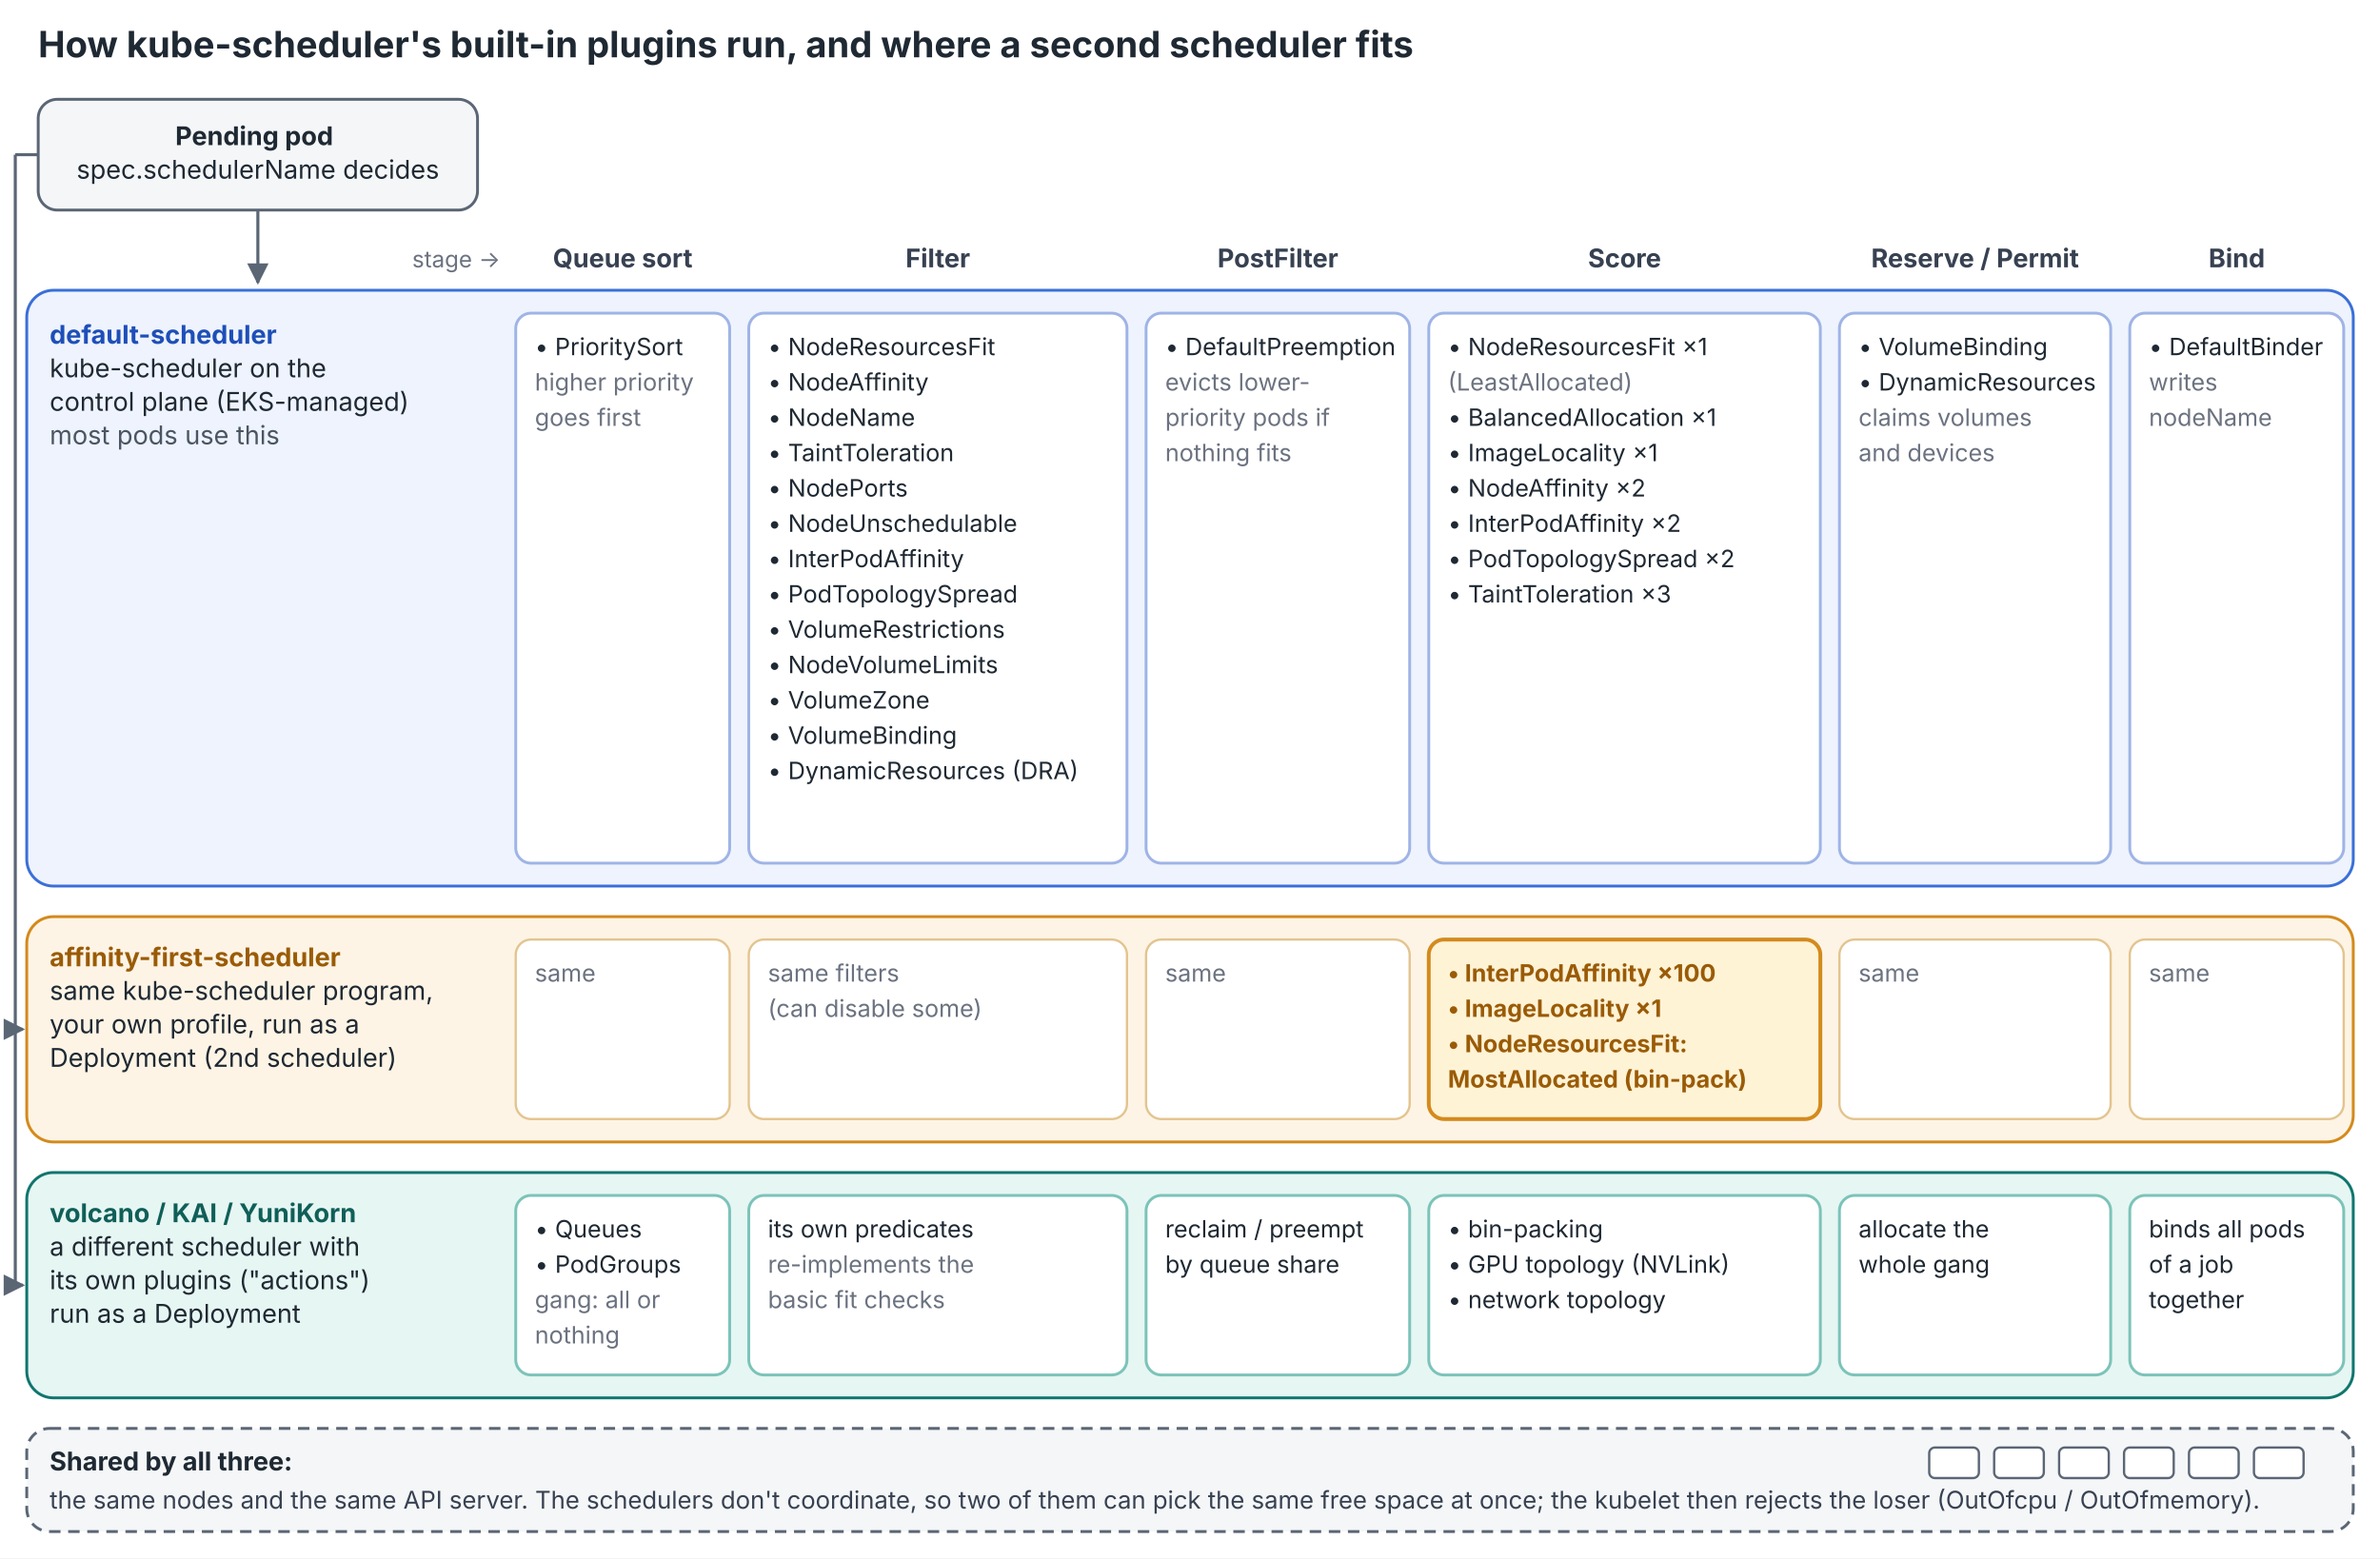
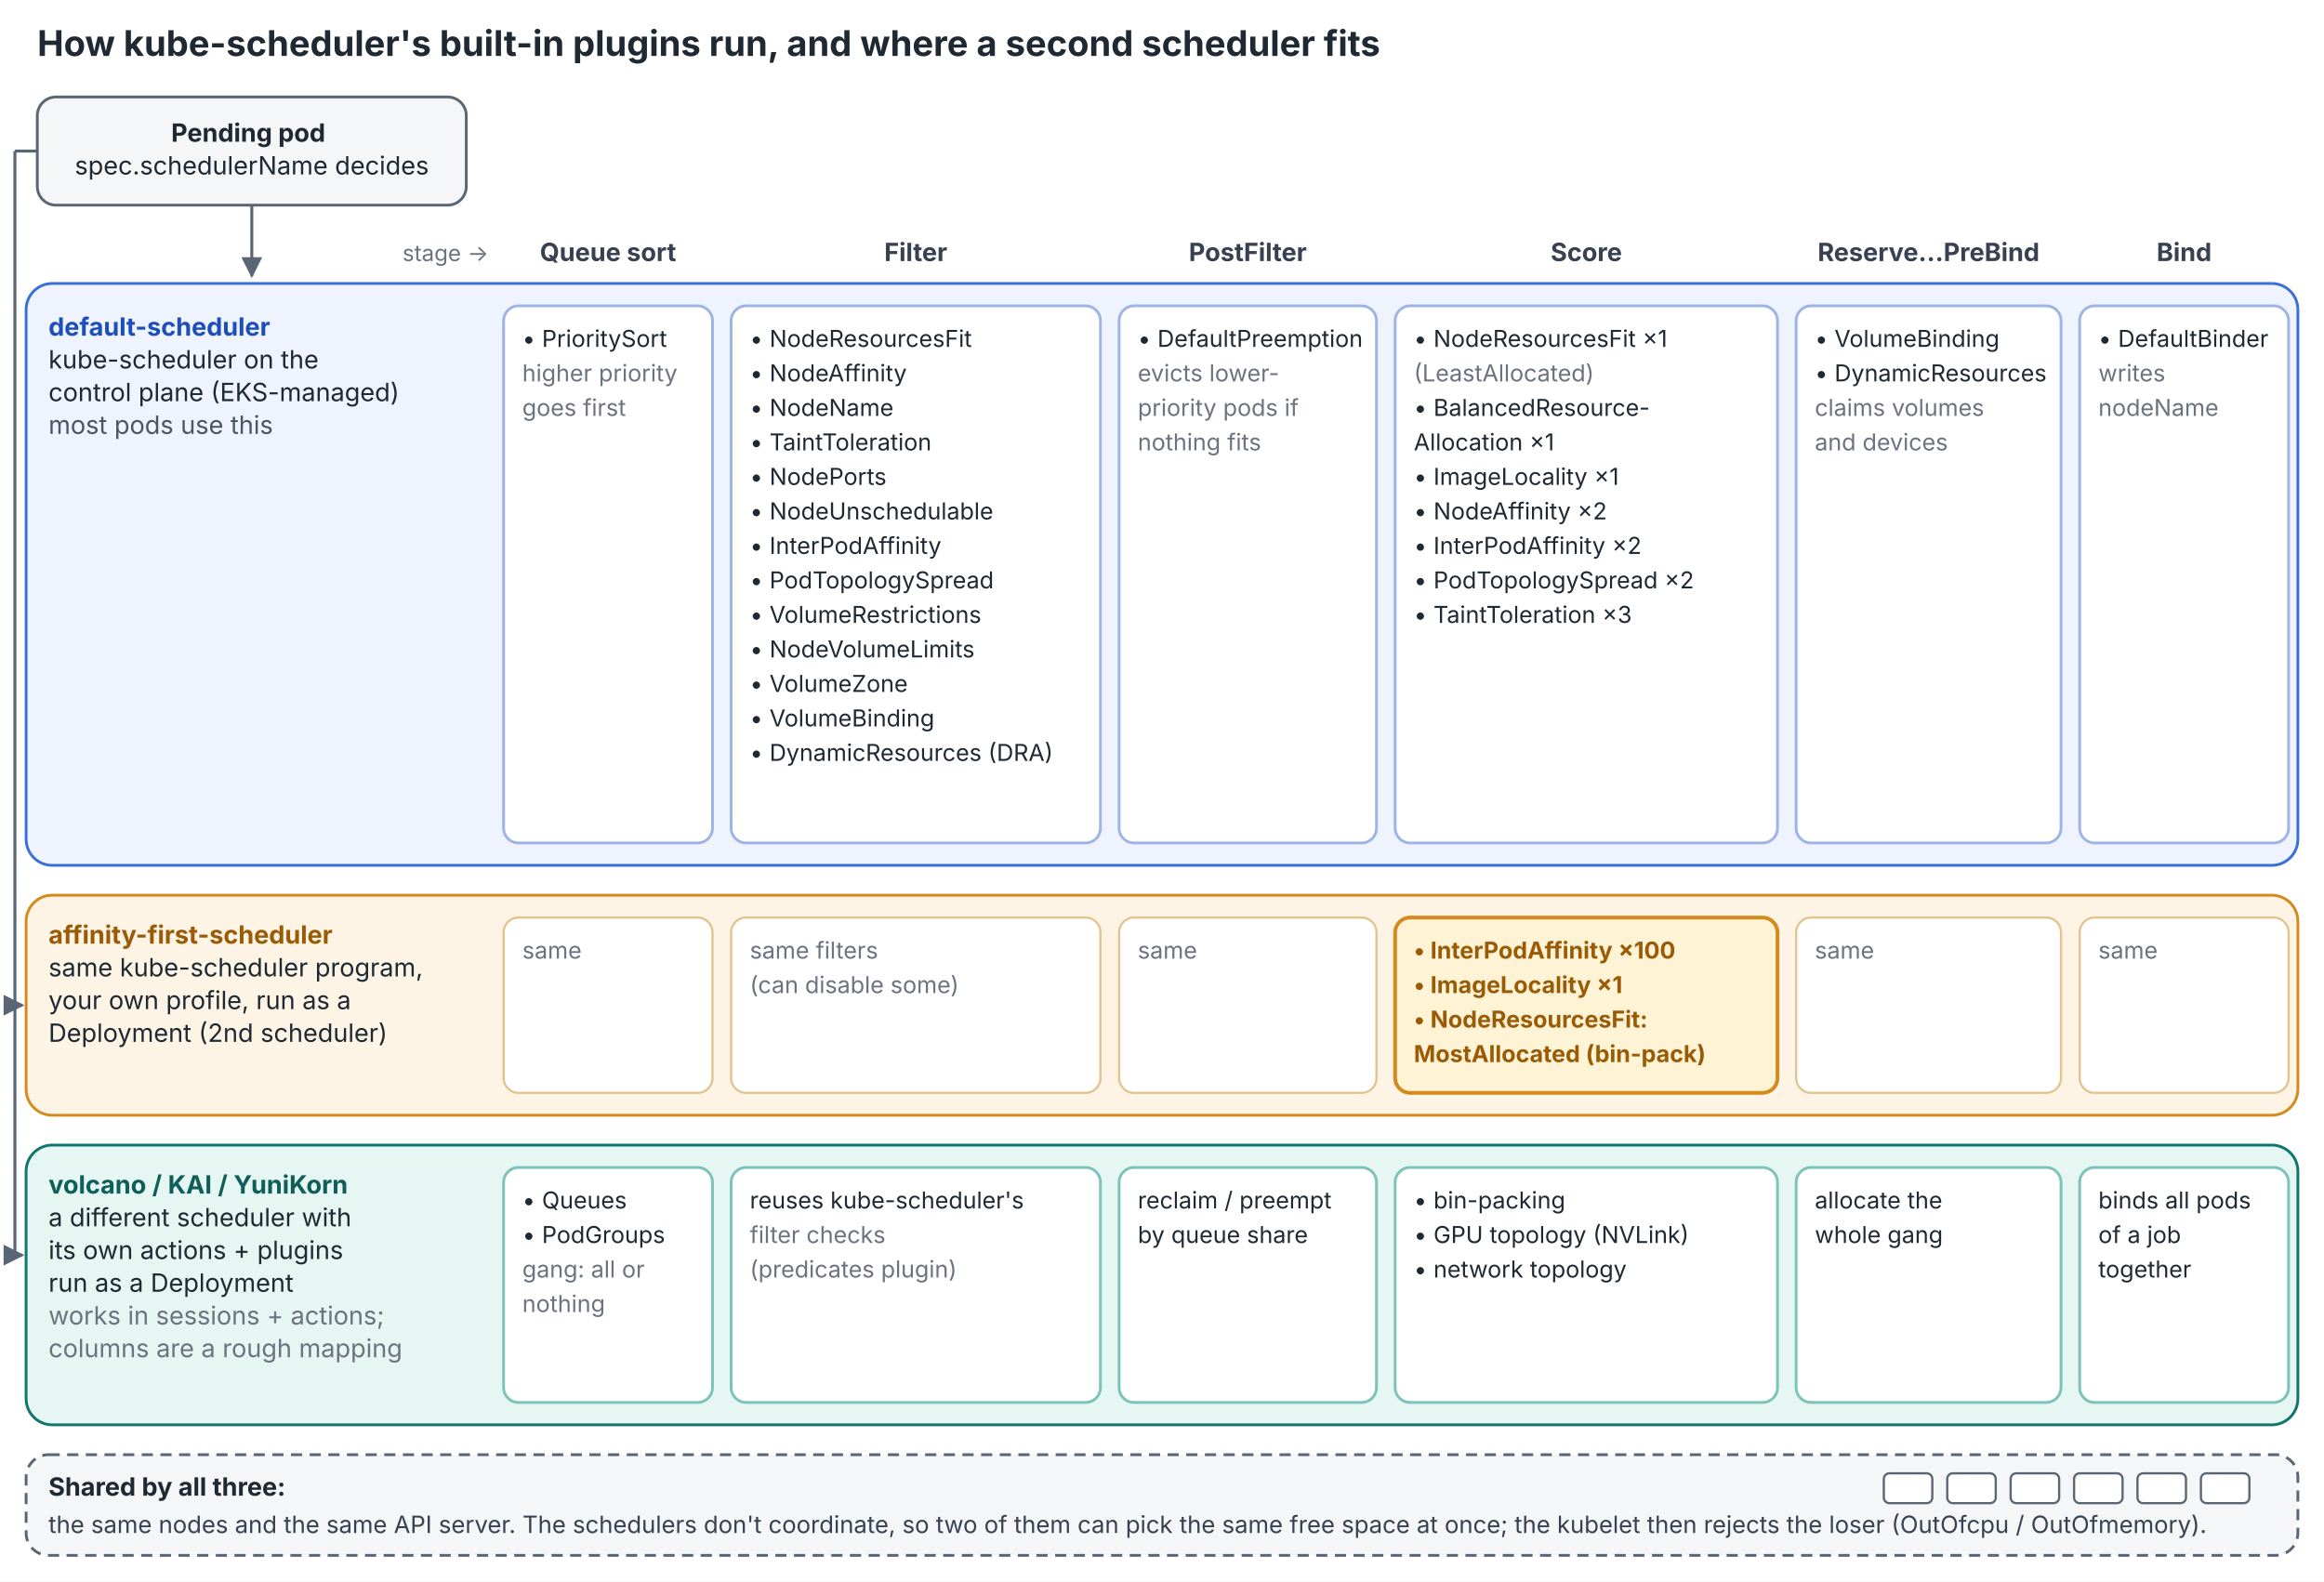
- <svg xmlns="http://www.w3.org/2000/svg" viewBox="0 0 1246 816" width="1246" height="816" style="color-scheme: light">
+ <svg xmlns="http://www.w3.org/2000/svg" viewBox="0 0 1246 848" width="1246" height="848" style="color-scheme: light">
  <rect width="100%" height="100%" fill="#ffffff" />
  <defs>
    <marker id="ar" viewBox="0 0 10 10" refX="9" refY="5" markerWidth="7" markerHeight="7" orient="auto">
      <path d="M0,0 L10,5 L0,10 z" fill="#5b6675" />
    </marker>
  </defs>
  <text x="20" y="30" font-family="Inter, Segoe UI, Helvetica, Arial, sans-serif" font-size="19" font-weight="700" fill="#1f2933" text-anchor="start">
    <tspan x="20" dy="0" font-weight="700" fill="#1f2933">How kube-scheduler's built-in plugins run, and where a second scheduler fits</tspan>
  </text>
  <rect x="20" y="52" width="230" height="58" rx="10" fill="#f4f6f8" stroke="#5b6675" stroke-width="1.5" />
  <text x="135" y="76" font-family="Inter, Segoe UI, Helvetica, Arial, sans-serif" font-size="13.5" font-weight="400" fill="#1f2933" text-anchor="middle">
    <tspan x="135" dy="0" font-weight="700" fill="#1f2933">Pending pod</tspan>
    <tspan x="135" dy="17.55" font-weight="400" fill="#1f2933">spec.schedulerName decides</tspan>
  </text>
  <text x="326.0" y="140" font-family="Inter, Segoe UI, Helvetica, Arial, sans-serif" font-size="13.5" font-weight="700" fill="#374151" text-anchor="middle">
    <tspan x="326.0" dy="0" font-weight="700" fill="#374151">Queue sort</tspan>
  </text>
  <text x="491.0" y="140" font-family="Inter, Segoe UI, Helvetica, Arial, sans-serif" font-size="13.5" font-weight="700" fill="#374151" text-anchor="middle">
    <tspan x="491.0" dy="0" font-weight="700" fill="#374151">Filter</tspan>
  </text>
  <text x="669.0" y="140" font-family="Inter, Segoe UI, Helvetica, Arial, sans-serif" font-size="13.5" font-weight="700" fill="#374151" text-anchor="middle">
    <tspan x="669.0" dy="0" font-weight="700" fill="#374151">PostFilter</tspan>
  </text>
  <text x="850.5" y="140" font-family="Inter, Segoe UI, Helvetica, Arial, sans-serif" font-size="13.5" font-weight="700" fill="#374151" text-anchor="middle">
    <tspan x="850.5" dy="0" font-weight="700" fill="#374151">Score</tspan>
  </text>
  <text x="1034.0" y="140" font-family="Inter, Segoe UI, Helvetica, Arial, sans-serif" font-size="13.5" font-weight="700" fill="#374151" text-anchor="middle">
-     <tspan x="1034.0" dy="0" font-weight="700" fill="#374151">Reserve / Permit</tspan>
+     <tspan x="1034.0" dy="0" font-weight="700" fill="#374151">Reserve…PreBind</tspan>
  </text>
  <text x="1171.0" y="140" font-family="Inter, Segoe UI, Helvetica, Arial, sans-serif" font-size="13.5" font-weight="700" fill="#374151" text-anchor="middle">
    <tspan x="1171.0" dy="0" font-weight="700" fill="#374151">Bind</tspan>
  </text>
  <text x="262" y="140" font-family="Inter, Segoe UI, Helvetica, Arial, sans-serif" font-size="12" font-weight="400" fill="#6b7280" text-anchor="end">
    <tspan x="262" dy="0" font-weight="400" fill="#6b7280">stage →</tspan>
  </text>
  <rect x="14" y="152" width="1218" height="312" rx="14" fill="#eef3fd" stroke="#3b6fd8" stroke-width="1.5" />
  <text x="26" y="180" font-family="Inter, Segoe UI, Helvetica, Arial, sans-serif" font-size="13.5" font-weight="400" fill="#1f2933" text-anchor="start">
    <tspan x="26" dy="0" font-weight="700" fill="#1e4fb8">default-scheduler</tspan>
    <tspan x="26" dy="17.55" font-weight="400" fill="#1f2933">kube-scheduler on the</tspan>
    <tspan x="26" dy="17.55" font-weight="400" fill="#1f2933">control plane (EKS-managed)</tspan>
    <tspan x="26" dy="17.55" font-weight="400" fill="#4b5563">most pods use this</tspan>
  </text>
  <rect x="270" y="164" width="112" height="288" rx="8" fill="#ffffff" stroke="#9fb4e6" stroke-width="1.5" />
  <text x="280" y="186" font-family="Inter, Segoe UI, Helvetica, Arial, sans-serif" font-size="12.5" font-weight="400" fill="#1f2933" text-anchor="start">
    <tspan x="280" dy="0" font-weight="400" fill="#1f2933">• PrioritySort</tspan>
    <tspan x="280" dy="18.5" font-weight="400" fill="#6b7280">  higher priority</tspan>
    <tspan x="280" dy="18.5" font-weight="400" fill="#6b7280">  goes first</tspan>
  </text>
  <rect x="392" y="164" width="198" height="288" rx="8" fill="#ffffff" stroke="#9fb4e6" stroke-width="1.5" />
  <text x="402" y="186" font-family="Inter, Segoe UI, Helvetica, Arial, sans-serif" font-size="12.5" font-weight="400" fill="#1f2933" text-anchor="start">
    <tspan x="402" dy="0" font-weight="400" fill="#1f2933">• NodeResourcesFit</tspan>
    <tspan x="402" dy="18.5" font-weight="400" fill="#1f2933">• NodeAffinity</tspan>
    <tspan x="402" dy="18.5" font-weight="400" fill="#1f2933">• NodeName</tspan>
    <tspan x="402" dy="18.5" font-weight="400" fill="#1f2933">• TaintToleration</tspan>
    <tspan x="402" dy="18.5" font-weight="400" fill="#1f2933">• NodePorts</tspan>
    <tspan x="402" dy="18.5" font-weight="400" fill="#1f2933">• NodeUnschedulable</tspan>
    <tspan x="402" dy="18.5" font-weight="400" fill="#1f2933">• InterPodAffinity</tspan>
    <tspan x="402" dy="18.5" font-weight="400" fill="#1f2933">• PodTopologySpread</tspan>
    <tspan x="402" dy="18.5" font-weight="400" fill="#1f2933">• VolumeRestrictions</tspan>
    <tspan x="402" dy="18.5" font-weight="400" fill="#1f2933">• NodeVolumeLimits</tspan>
    <tspan x="402" dy="18.5" font-weight="400" fill="#1f2933">• VolumeZone</tspan>
    <tspan x="402" dy="18.5" font-weight="400" fill="#1f2933">• VolumeBinding</tspan>
    <tspan x="402" dy="18.5" font-weight="400" fill="#1f2933">• DynamicResources (DRA)</tspan>
  </text>
  <rect x="600" y="164" width="138" height="288" rx="8" fill="#ffffff" stroke="#9fb4e6" stroke-width="1.5" />
  <text x="610" y="186" font-family="Inter, Segoe UI, Helvetica, Arial, sans-serif" font-size="12.5" font-weight="400" fill="#1f2933" text-anchor="start">
    <tspan x="610" dy="0" font-weight="400" fill="#1f2933">• DefaultPreemption</tspan>
    <tspan x="610" dy="18.5" font-weight="400" fill="#6b7280">  evicts lower-</tspan>
    <tspan x="610" dy="18.5" font-weight="400" fill="#6b7280">  priority pods if</tspan>
    <tspan x="610" dy="18.5" font-weight="400" fill="#6b7280">  nothing fits</tspan>
  </text>
  <rect x="748" y="164" width="205" height="288" rx="8" fill="#ffffff" stroke="#9fb4e6" stroke-width="1.5" />
  <text x="758" y="186" font-family="Inter, Segoe UI, Helvetica, Arial, sans-serif" font-size="12.5" font-weight="400" fill="#1f2933" text-anchor="start">
    <tspan x="758" dy="0" font-weight="400" fill="#1f2933">• NodeResourcesFit ×1</tspan>
    <tspan x="758" dy="18.5" font-weight="400" fill="#6b7280">    (LeastAllocated)</tspan>
-     <tspan x="758" dy="18.5" font-weight="400" fill="#1f2933">• BalancedAllocation ×1</tspan>
+     <tspan x="758" dy="18.5" font-weight="400" fill="#1f2933">• BalancedResource-</tspan>
+     <tspan x="758" dy="18.5" font-weight="400" fill="#1f2933">  Allocation ×1</tspan>
    <tspan x="758" dy="18.5" font-weight="400" fill="#1f2933">• ImageLocality ×1</tspan>
    <tspan x="758" dy="18.5" font-weight="400" fill="#1f2933">• NodeAffinity ×2</tspan>
    <tspan x="758" dy="18.5" font-weight="400" fill="#1f2933">• InterPodAffinity ×2</tspan>
    <tspan x="758" dy="18.5" font-weight="400" fill="#1f2933">• PodTopologySpread ×2</tspan>
    <tspan x="758" dy="18.5" font-weight="400" fill="#1f2933">• TaintToleration ×3</tspan>
  </text>
  <rect x="963" y="164" width="142" height="288" rx="8" fill="#ffffff" stroke="#9fb4e6" stroke-width="1.5" />
  <text x="973" y="186" font-family="Inter, Segoe UI, Helvetica, Arial, sans-serif" font-size="12.5" font-weight="400" fill="#1f2933" text-anchor="start">
    <tspan x="973" dy="0" font-weight="400" fill="#1f2933">• VolumeBinding</tspan>
    <tspan x="973" dy="18.5" font-weight="400" fill="#1f2933">• DynamicResources</tspan>
    <tspan x="973" dy="18.5" font-weight="400" fill="#6b7280">  claims volumes</tspan>
    <tspan x="973" dy="18.5" font-weight="400" fill="#6b7280">  and devices</tspan>
  </text>
  <rect x="1115" y="164" width="112" height="288" rx="8" fill="#ffffff" stroke="#9fb4e6" stroke-width="1.5" />
  <text x="1125" y="186" font-family="Inter, Segoe UI, Helvetica, Arial, sans-serif" font-size="12.5" font-weight="400" fill="#1f2933" text-anchor="start">
    <tspan x="1125" dy="0" font-weight="400" fill="#1f2933">• DefaultBinder</tspan>
    <tspan x="1125" dy="18.5" font-weight="400" fill="#6b7280">  writes</tspan>
    <tspan x="1125" dy="18.5" font-weight="400" fill="#6b7280">  nodeName</tspan>
  </text>
  <rect x="14" y="480" width="1218" height="118" rx="14" fill="#fdf4e5" stroke="#d48a1c" stroke-width="1.5" />
  <text x="26" y="506" font-family="Inter, Segoe UI, Helvetica, Arial, sans-serif" font-size="13.5" font-weight="400" fill="#1f2933" text-anchor="start">
    <tspan x="26" dy="0" font-weight="700" fill="#9a5b06">affinity-first-scheduler</tspan>
    <tspan x="26" dy="17.55" font-weight="400" fill="#1f2933">same kube-scheduler program,</tspan>
    <tspan x="26" dy="17.55" font-weight="400" fill="#1f2933">your own profile, run as a</tspan>
    <tspan x="26" dy="17.55" font-weight="400" fill="#1f2933">Deployment (2nd scheduler)</tspan>
  </text>
  <rect x="270" y="492" width="112" height="94" rx="8" fill="#ffffff" stroke="#e3c48f" stroke-width="1.2" />
  <text x="280" y="514" font-family="Inter, Segoe UI, Helvetica, Arial, sans-serif" font-size="12.5" font-weight="400" fill="#6b7280" text-anchor="start">
    <tspan x="280" dy="0" font-weight="400" fill="#6b7280">same</tspan>
  </text>
  <rect x="392" y="492" width="198" height="94" rx="8" fill="#ffffff" stroke="#e3c48f" stroke-width="1.2" />
  <text x="402" y="514" font-family="Inter, Segoe UI, Helvetica, Arial, sans-serif" font-size="12.5" font-weight="400" fill="#6b7280" text-anchor="start">
    <tspan x="402" dy="0" font-weight="400" fill="#6b7280">same filters</tspan>
    <tspan x="402" dy="18.5" font-weight="400" fill="#6b7280">(can disable some)</tspan>
  </text>
  <rect x="600" y="492" width="138" height="94" rx="8" fill="#ffffff" stroke="#e3c48f" stroke-width="1.2" />
  <text x="610" y="514" font-family="Inter, Segoe UI, Helvetica, Arial, sans-serif" font-size="12.5" font-weight="400" fill="#6b7280" text-anchor="start">
    <tspan x="610" dy="0" font-weight="400" fill="#6b7280">same</tspan>
  </text>
  <rect x="748" y="492" width="205" height="94" rx="8" fill="#fff3d6" stroke="#d48a1c" stroke-width="2" />
  <text x="758" y="514" font-family="Inter, Segoe UI, Helvetica, Arial, sans-serif" font-size="12.5" font-weight="400" fill="#1f2933" text-anchor="start">
    <tspan x="758" dy="0" font-weight="700" fill="#9a5b06">• InterPodAffinity ×100</tspan>
    <tspan x="758" dy="18.5" font-weight="700" fill="#9a5b06">• ImageLocality ×1</tspan>
    <tspan x="758" dy="18.5" font-weight="700" fill="#9a5b06">• NodeResourcesFit:</tspan>
    <tspan x="758" dy="18.5" font-weight="700" fill="#9a5b06">    MostAllocated (bin-pack)</tspan>
  </text>
  <rect x="963" y="492" width="142" height="94" rx="8" fill="#ffffff" stroke="#e3c48f" stroke-width="1.2" />
  <text x="973" y="514" font-family="Inter, Segoe UI, Helvetica, Arial, sans-serif" font-size="12.5" font-weight="400" fill="#6b7280" text-anchor="start">
    <tspan x="973" dy="0" font-weight="400" fill="#6b7280">same</tspan>
  </text>
  <rect x="1115" y="492" width="112" height="94" rx="8" fill="#ffffff" stroke="#e3c48f" stroke-width="1.2" />
  <text x="1125" y="514" font-family="Inter, Segoe UI, Helvetica, Arial, sans-serif" font-size="12.5" font-weight="400" fill="#6b7280" text-anchor="start">
    <tspan x="1125" dy="0" font-weight="400" fill="#6b7280">same</tspan>
  </text>
-   <rect x="14" y="614" width="1218" height="118" rx="14" fill="#e6f6f3" stroke="#0f766e" stroke-width="1.5" />
+   <rect x="14" y="614" width="1218" height="150" rx="14" fill="#e6f6f3" stroke="#0f766e" stroke-width="1.5" />
  <text x="26" y="640" font-family="Inter, Segoe UI, Helvetica, Arial, sans-serif" font-size="13.5" font-weight="400" fill="#1f2933" text-anchor="start">
    <tspan x="26" dy="0" font-weight="700" fill="#0f5f58">volcano / KAI / YuniKorn</tspan>
    <tspan x="26" dy="17.55" font-weight="400" fill="#1f2933">a different scheduler with</tspan>
-     <tspan x="26" dy="17.55" font-weight="400" fill="#1f2933">its own plugins ("actions")</tspan>
+     <tspan x="26" dy="17.55" font-weight="400" fill="#1f2933">its own actions + plugins</tspan>
    <tspan x="26" dy="17.55" font-weight="400" fill="#1f2933">run as a Deployment</tspan>
+     <tspan x="26" dy="17.55" font-weight="400" fill="#6b7280">works in sessions + actions;</tspan>
+     <tspan x="26" dy="17.55" font-weight="400" fill="#6b7280">columns are a rough mapping</tspan>
  </text>
-   <rect x="270" y="626" width="112" height="94" rx="8" fill="#ffffff" stroke="#7cc3b9" stroke-width="1.5" />
+   <rect x="270" y="626" width="112" height="126" rx="8" fill="#ffffff" stroke="#7cc3b9" stroke-width="1.5" />
  <text x="280" y="648" font-family="Inter, Segoe UI, Helvetica, Arial, sans-serif" font-size="12.5" font-weight="400" fill="#1f2933" text-anchor="start">
    <tspan x="280" dy="0" font-weight="400" fill="#1f2933">• Queues</tspan>
    <tspan x="280" dy="18.5" font-weight="400" fill="#1f2933">• PodGroups</tspan>
    <tspan x="280" dy="18.5" font-weight="400" fill="#6b7280">  gang: all or</tspan>
    <tspan x="280" dy="18.5" font-weight="400" fill="#6b7280">  nothing</tspan>
  </text>
-   <rect x="392" y="626" width="198" height="94" rx="8" fill="#ffffff" stroke="#7cc3b9" stroke-width="1.5" />
+   <rect x="392" y="626" width="198" height="126" rx="8" fill="#ffffff" stroke="#7cc3b9" stroke-width="1.5" />
  <text x="402" y="648" font-family="Inter, Segoe UI, Helvetica, Arial, sans-serif" font-size="12.5" font-weight="400" fill="#1f2933" text-anchor="start">
-     <tspan x="402" dy="0" font-weight="400" fill="#1f2933">its own predicates</tspan>
-     <tspan x="402" dy="18.5" font-weight="400" fill="#6b7280">re-implements the</tspan>
-     <tspan x="402" dy="18.5" font-weight="400" fill="#6b7280">basic fit checks</tspan>
+     <tspan x="402" dy="0" font-weight="400" fill="#1f2933">reuses kube-scheduler's</tspan>
+     <tspan x="402" dy="18.5" font-weight="400" fill="#6b7280">filter checks</tspan>
+     <tspan x="402" dy="18.5" font-weight="400" fill="#6b7280">(predicates plugin)</tspan>
  </text>
-   <rect x="600" y="626" width="138" height="94" rx="8" fill="#ffffff" stroke="#7cc3b9" stroke-width="1.5" />
+   <rect x="600" y="626" width="138" height="126" rx="8" fill="#ffffff" stroke="#7cc3b9" stroke-width="1.5" />
  <text x="610" y="648" font-family="Inter, Segoe UI, Helvetica, Arial, sans-serif" font-size="12.5" font-weight="400" fill="#1f2933" text-anchor="start">
    <tspan x="610" dy="0" font-weight="400" fill="#1f2933">reclaim / preempt</tspan>
    <tspan x="610" dy="18.5" font-weight="400" fill="#1f2933">by queue share</tspan>
  </text>
-   <rect x="748" y="626" width="205" height="94" rx="8" fill="#ffffff" stroke="#7cc3b9" stroke-width="1.5" />
+   <rect x="748" y="626" width="205" height="126" rx="8" fill="#ffffff" stroke="#7cc3b9" stroke-width="1.5" />
  <text x="758" y="648" font-family="Inter, Segoe UI, Helvetica, Arial, sans-serif" font-size="12.5" font-weight="400" fill="#1f2933" text-anchor="start">
    <tspan x="758" dy="0" font-weight="400" fill="#1f2933">• bin-packing</tspan>
    <tspan x="758" dy="18.5" font-weight="400" fill="#1f2933">• GPU topology (NVLink)</tspan>
    <tspan x="758" dy="18.5" font-weight="400" fill="#1f2933">• network topology</tspan>
  </text>
-   <rect x="963" y="626" width="142" height="94" rx="8" fill="#ffffff" stroke="#7cc3b9" stroke-width="1.5" />
+   <rect x="963" y="626" width="142" height="126" rx="8" fill="#ffffff" stroke="#7cc3b9" stroke-width="1.5" />
  <text x="973" y="648" font-family="Inter, Segoe UI, Helvetica, Arial, sans-serif" font-size="12.5" font-weight="400" fill="#1f2933" text-anchor="start">
    <tspan x="973" dy="0" font-weight="400" fill="#1f2933">allocate the</tspan>
    <tspan x="973" dy="18.5" font-weight="400" fill="#1f2933">whole gang</tspan>
  </text>
-   <rect x="1115" y="626" width="112" height="94" rx="8" fill="#ffffff" stroke="#7cc3b9" stroke-width="1.5" />
+   <rect x="1115" y="626" width="112" height="126" rx="8" fill="#ffffff" stroke="#7cc3b9" stroke-width="1.5" />
  <text x="1125" y="648" font-family="Inter, Segoe UI, Helvetica, Arial, sans-serif" font-size="12.5" font-weight="400" fill="#1f2933" text-anchor="start">
    <tspan x="1125" dy="0" font-weight="400" fill="#1f2933">binds all pods</tspan>
    <tspan x="1125" dy="18.5" font-weight="400" fill="#1f2933">of a job</tspan>
    <tspan x="1125" dy="18.5" font-weight="400" fill="#1f2933">together</tspan>
  </text>
  <path d="M135,110 L135,148" stroke="#5b6675" stroke-width="1.6" fill="none" marker-end="url(#ar)" />
  <path d="M8,81 L8,539 L12,539" stroke="#5b6675" stroke-width="1.6" fill="none" marker-end="url(#ar)" />
  <path d="M20,81 L8,81" stroke="#5b6675" stroke-width="1.6" fill="none" />
  <path d="M8,539 L8,673 L12,673" stroke="#5b6675" stroke-width="1.6" fill="none" marker-end="url(#ar)" />
-   <rect x="14" y="748" width="1218" height="54" rx="12" fill="#f4f6f8" stroke="#5b6675" stroke-width="1.5" stroke-dasharray="6 4" />
-   <text x="26" y="770" font-family="Inter, Segoe UI, Helvetica, Arial, sans-serif" font-size="13.5" font-weight="400" fill="#1f2933" text-anchor="start">
+   <rect x="14" y="780" width="1218" height="54" rx="12" fill="#f4f6f8" stroke="#5b6675" stroke-width="1.5" stroke-dasharray="6 4" />
+   <text x="26" y="802" font-family="Inter, Segoe UI, Helvetica, Arial, sans-serif" font-size="13.5" font-weight="400" fill="#1f2933" text-anchor="start">
    <tspan x="26" dy="0" font-weight="700" fill="#1f2933">Shared by all three:</tspan>
  </text>
-   <text x="26" y="790" font-family="Inter, Segoe UI, Helvetica, Arial, sans-serif" font-size="12.8" font-weight="400" fill="#374151" text-anchor="start">
+   <text x="26" y="822" font-family="Inter, Segoe UI, Helvetica, Arial, sans-serif" font-size="12.8" font-weight="400" fill="#374151" text-anchor="start">
    <tspan x="26" dy="0" font-weight="400" fill="#374151">the same nodes and the same API server. The schedulers don't coordinate, so two of them can pick the same free space at once; the kubelet then rejects the loser (OutOfcpu / OutOfmemory).</tspan>
  </text>
-   <rect x="1010" y="758" width="26" height="16" rx="3" fill="#ffffff" stroke="#5b6675" stroke-width="1.2" />
-   <rect x="1044" y="758" width="26" height="16" rx="3" fill="#ffffff" stroke="#5b6675" stroke-width="1.2" />
-   <rect x="1078" y="758" width="26" height="16" rx="3" fill="#ffffff" stroke="#5b6675" stroke-width="1.2" />
-   <rect x="1112" y="758" width="26" height="16" rx="3" fill="#ffffff" stroke="#5b6675" stroke-width="1.2" />
-   <rect x="1146" y="758" width="26" height="16" rx="3" fill="#ffffff" stroke="#5b6675" stroke-width="1.2" />
-   <rect x="1180" y="758" width="26" height="16" rx="3" fill="#ffffff" stroke="#5b6675" stroke-width="1.2" />
+   <rect x="1010" y="790" width="26" height="16" rx="3" fill="#ffffff" stroke="#5b6675" stroke-width="1.2" />
+   <rect x="1044" y="790" width="26" height="16" rx="3" fill="#ffffff" stroke="#5b6675" stroke-width="1.2" />
+   <rect x="1078" y="790" width="26" height="16" rx="3" fill="#ffffff" stroke="#5b6675" stroke-width="1.2" />
+   <rect x="1112" y="790" width="26" height="16" rx="3" fill="#ffffff" stroke="#5b6675" stroke-width="1.2" />
+   <rect x="1146" y="790" width="26" height="16" rx="3" fill="#ffffff" stroke="#5b6675" stroke-width="1.2" />
+   <rect x="1180" y="790" width="26" height="16" rx="3" fill="#ffffff" stroke="#5b6675" stroke-width="1.2" />
</svg>
